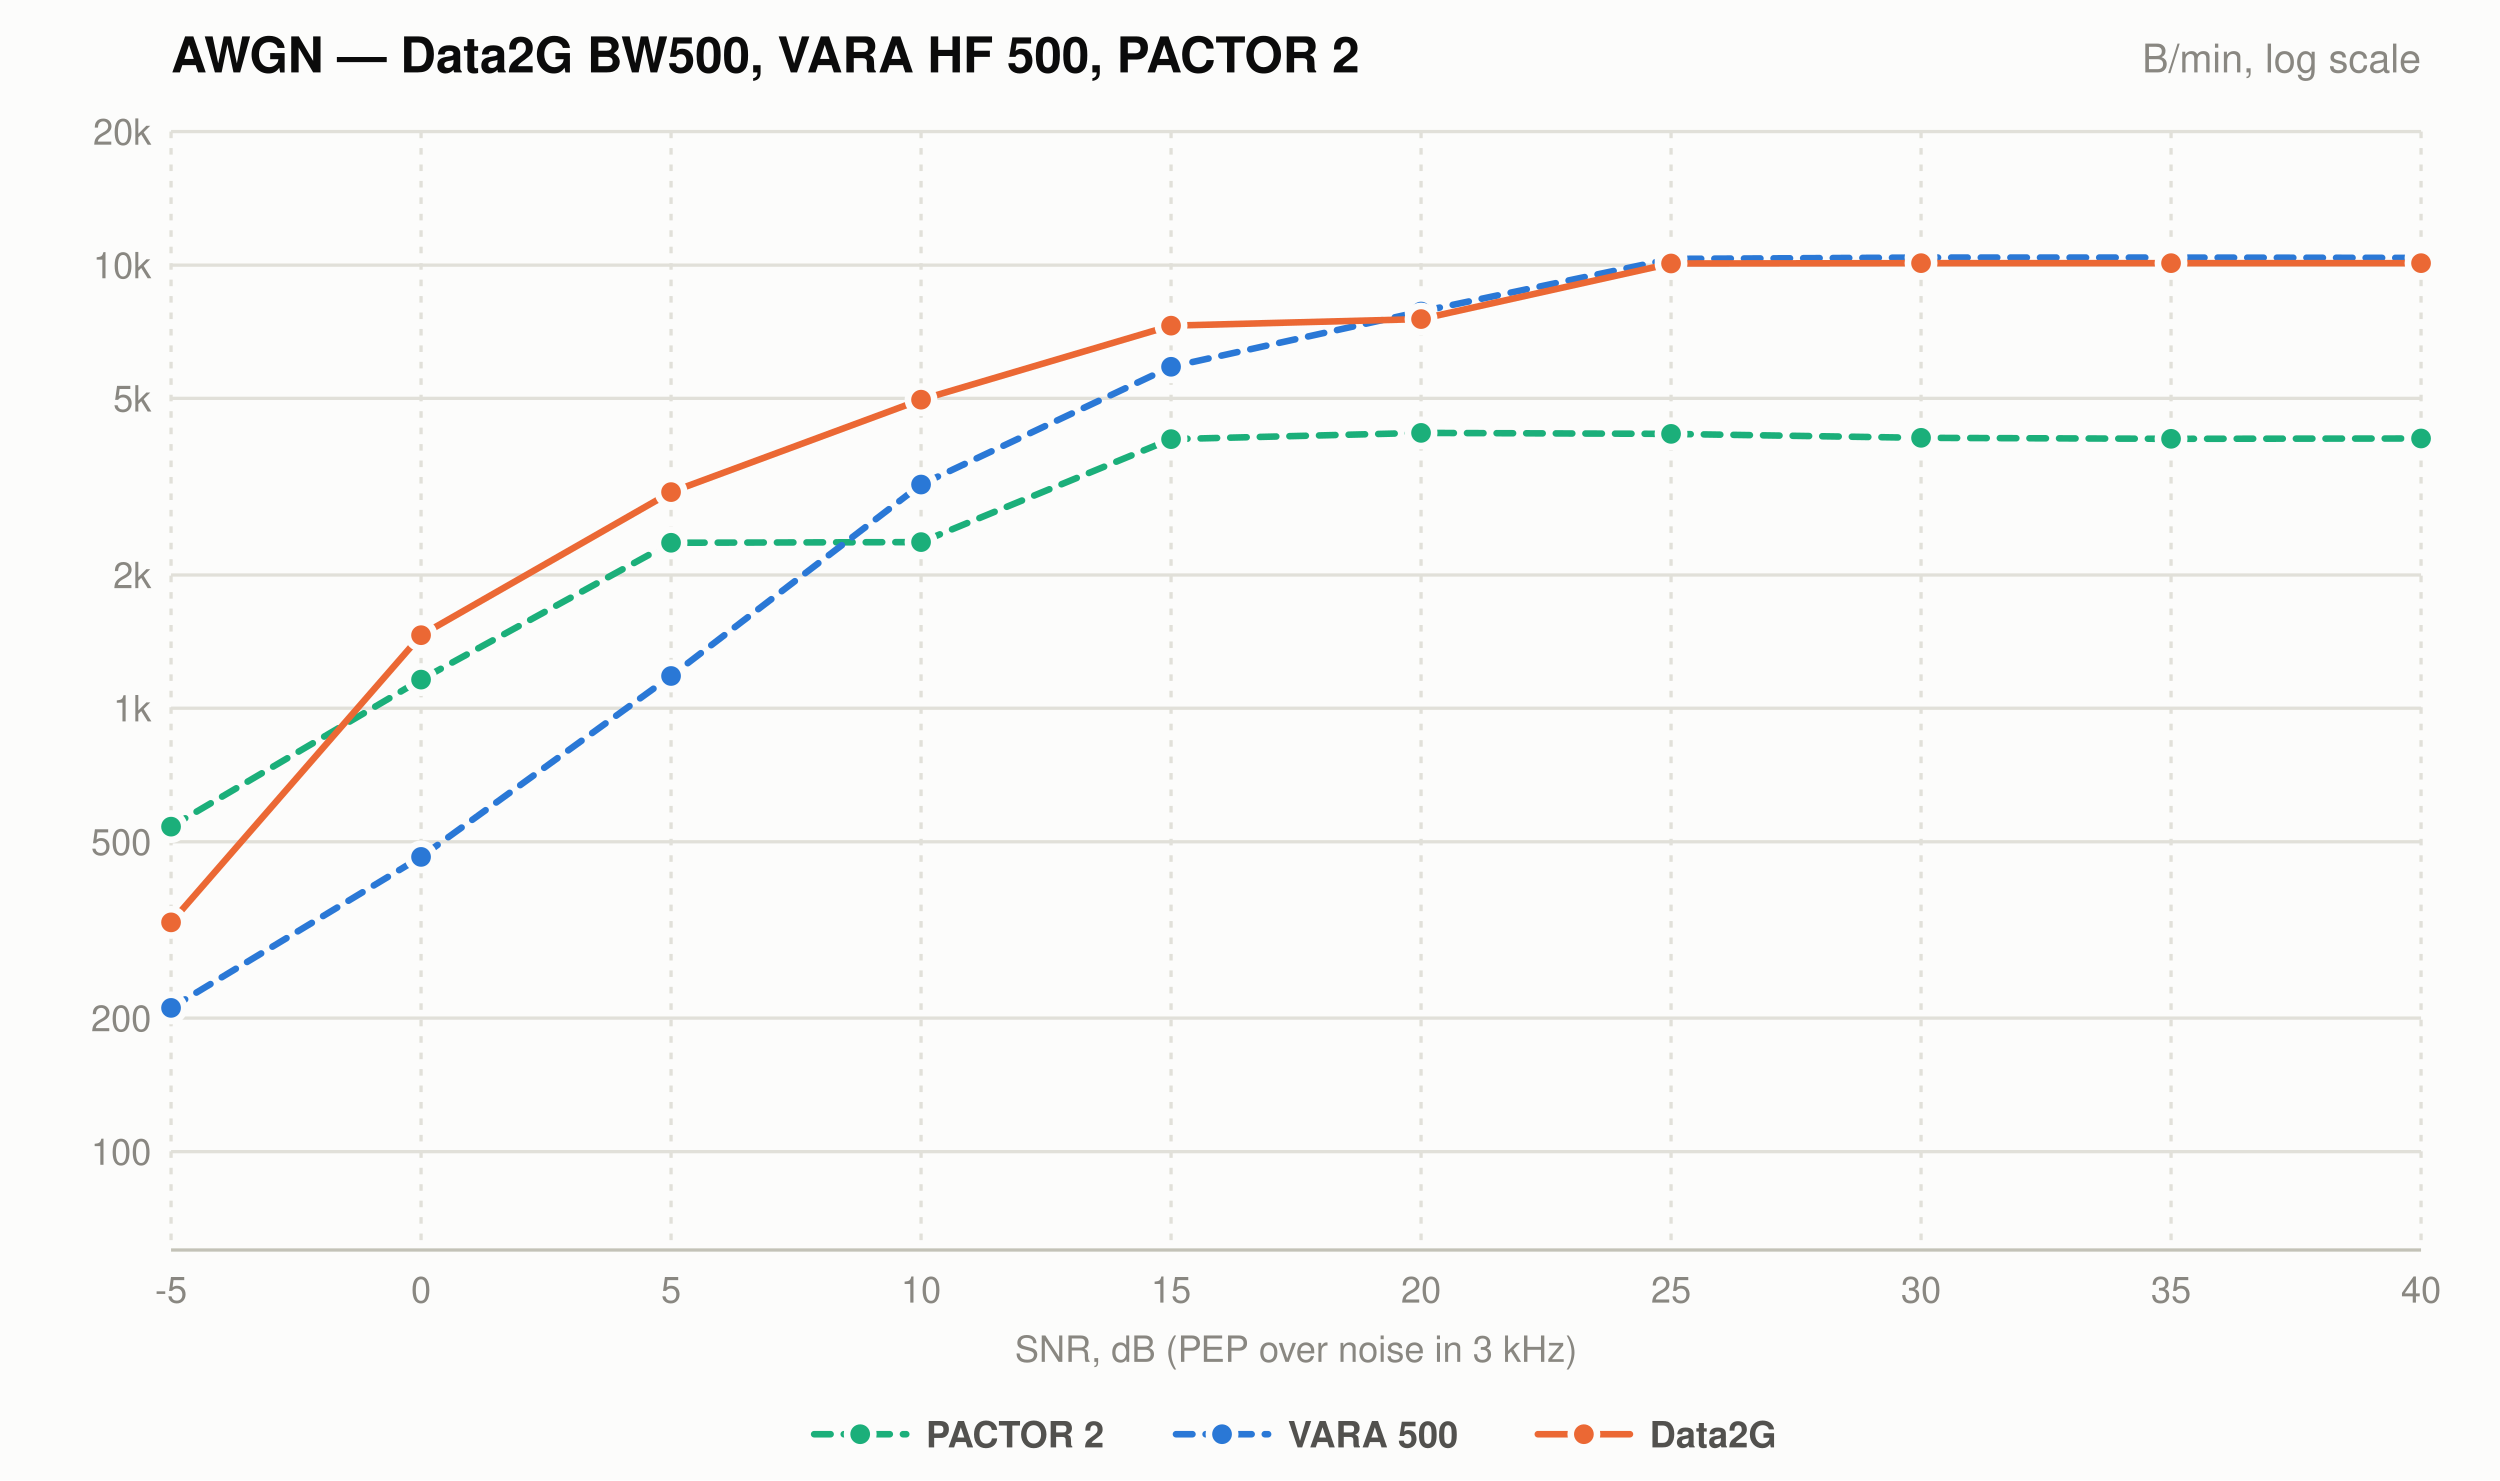
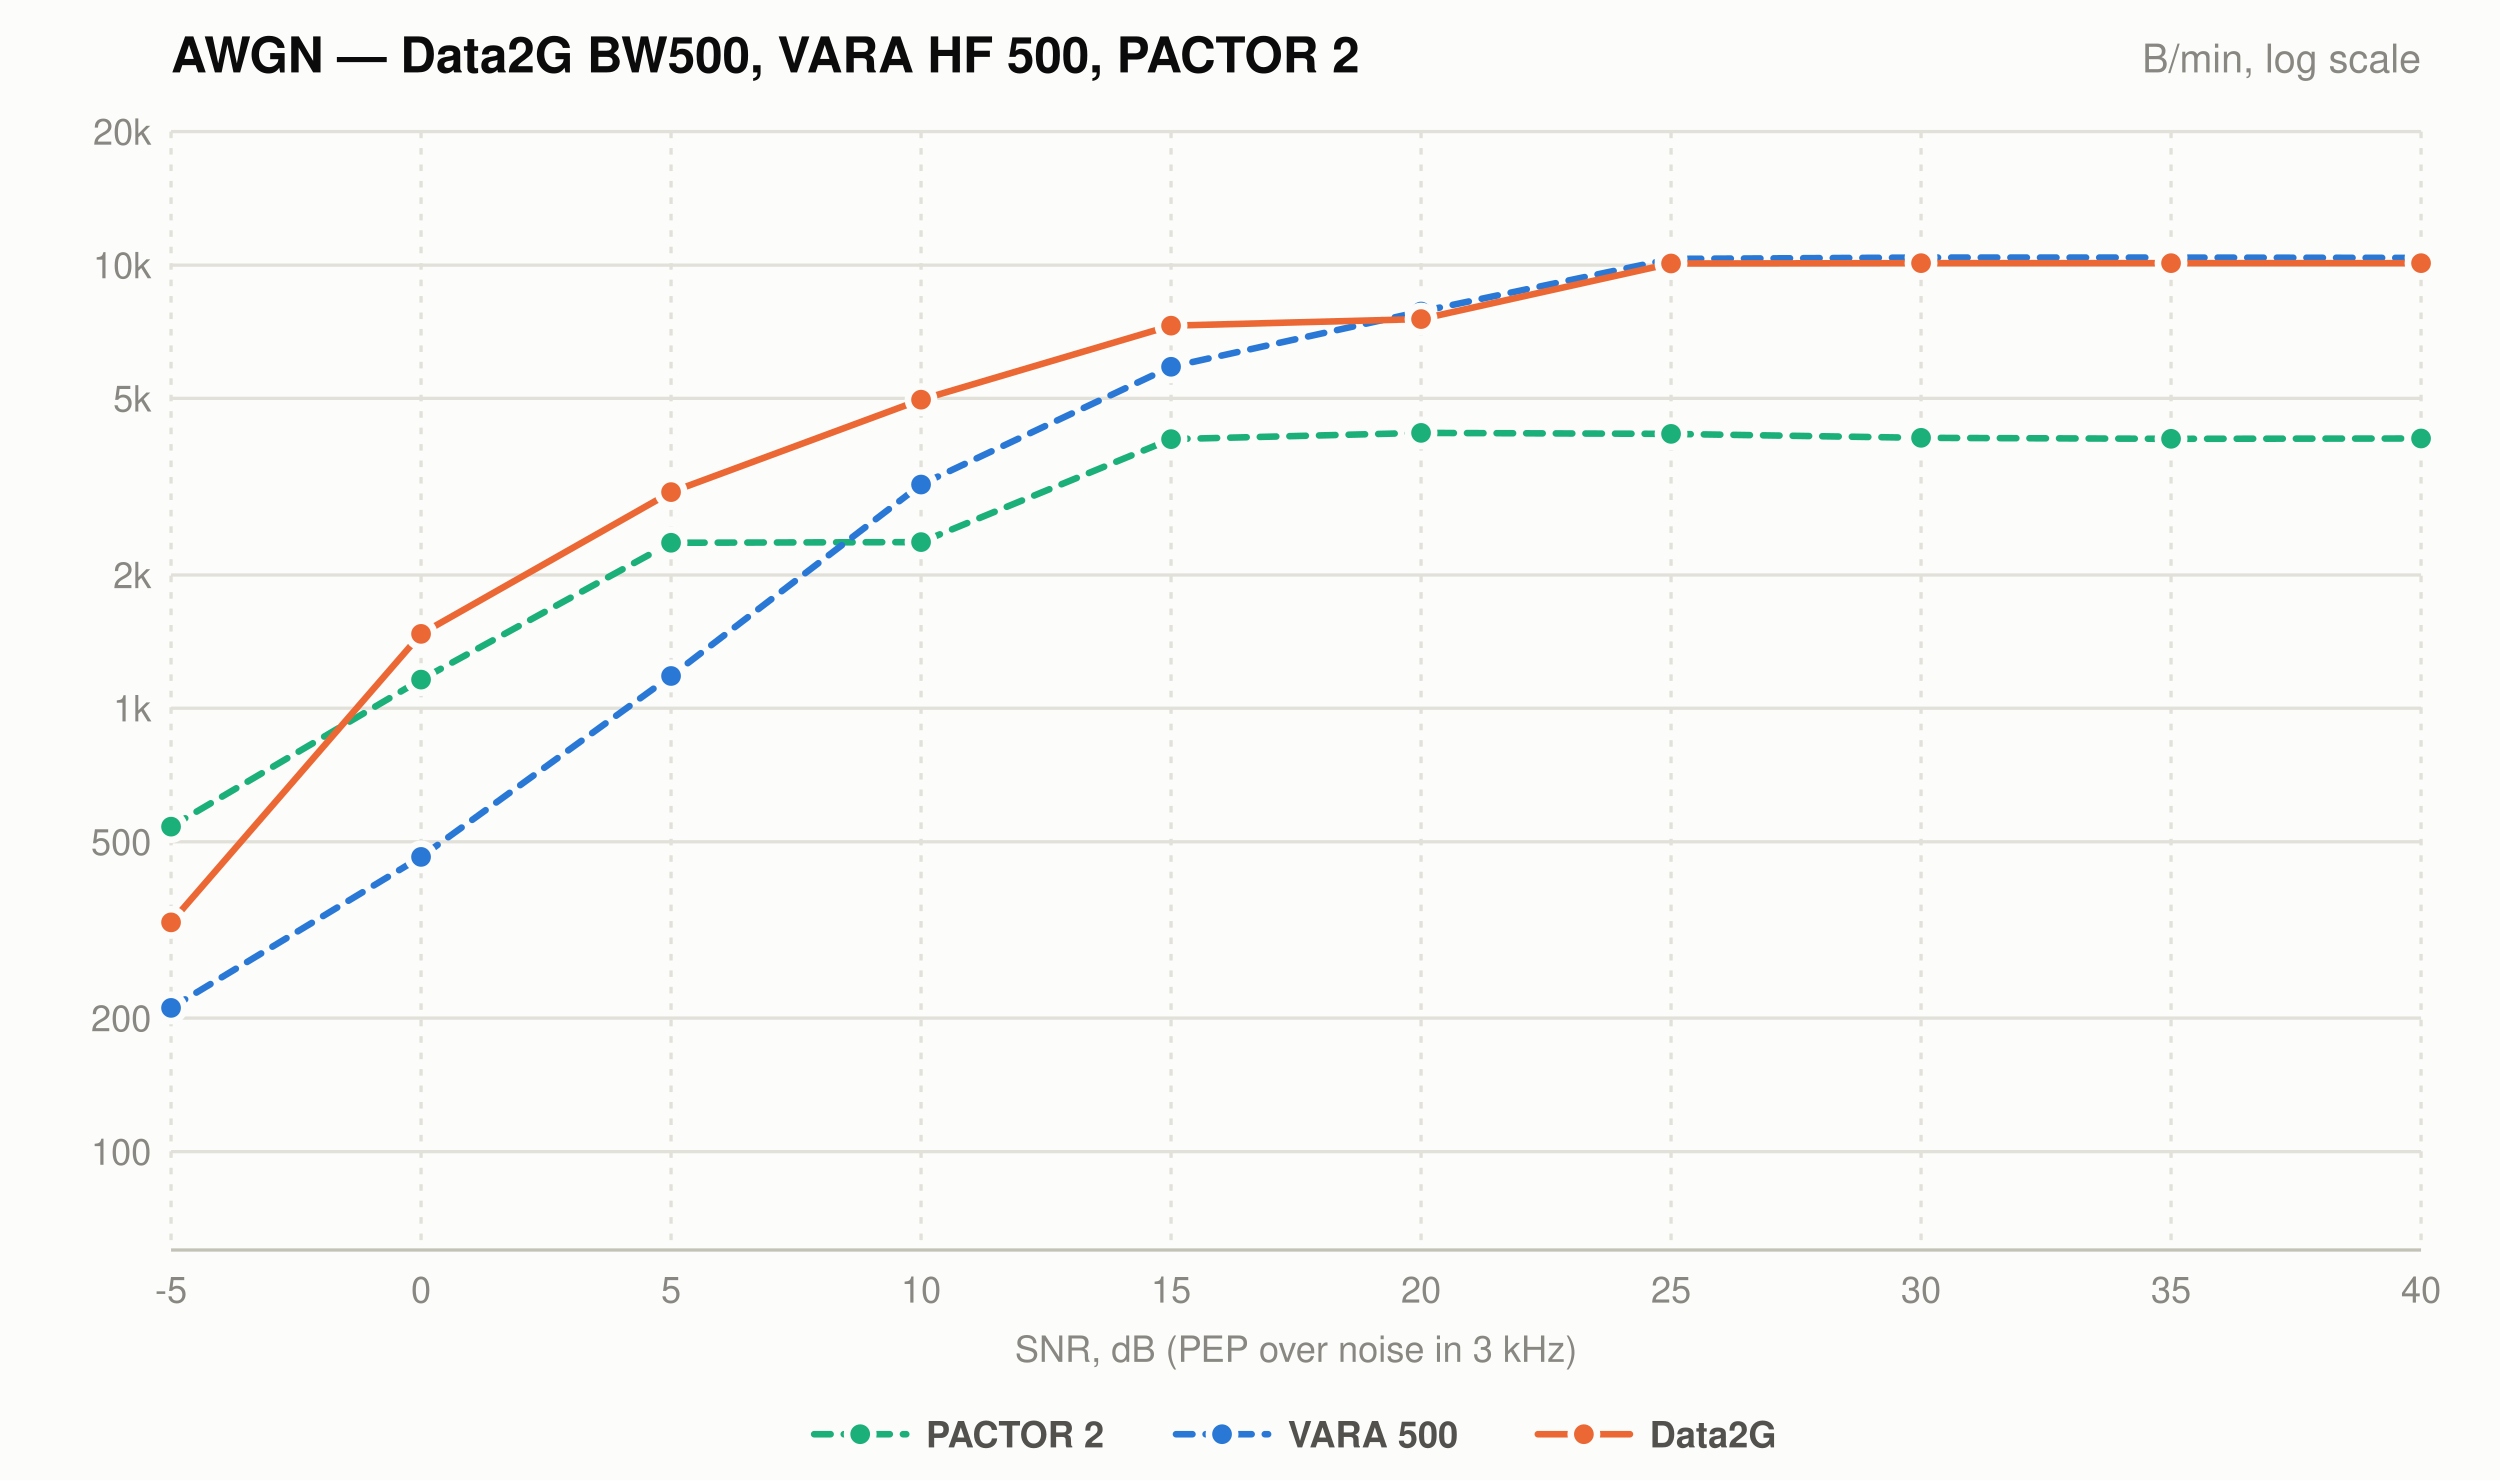
<svg xmlns="http://www.w3.org/2000/svg" viewBox="0 0 760 450" width="760" height="450" font-family="-apple-system, BlinkMacSystemFont, 'Segoe UI', Helvetica, Arial, sans-serif">
  <rect width="760" height="450" fill="#fcfcfb" />
  <text x="52" y="22" font-size="15" font-weight="600" fill="#0b0b0b">AWGN — Data2G BW500, VARA HF 500, PACTOR 2</text>
  <text x="736" y="22" font-size="12" fill="#898781" text-anchor="end">B/min, log scale</text>
  <line x1="52" x2="736" y1="350.1" y2="350.1" stroke="#e1e0d9" />
  <text x="46" y="354.1" font-size="11" fill="#898781" text-anchor="end">100</text>
  <line x1="52" x2="736" y1="309.5" y2="309.5" stroke="#e1e0d9" />
  <text x="46" y="313.5" font-size="11" fill="#898781" text-anchor="end">200</text>
  <line x1="52" x2="736" y1="255.9" y2="255.9" stroke="#e1e0d9" />
  <text x="46" y="259.9" font-size="11" fill="#898781" text-anchor="end">500</text>
  <line x1="52" x2="736" y1="215.3" y2="215.3" stroke="#e1e0d9" />
  <text x="46" y="219.3" font-size="11" fill="#898781" text-anchor="end">1k</text>
  <line x1="52" x2="736" y1="174.8" y2="174.8" stroke="#e1e0d9" />
  <text x="46" y="178.8" font-size="11" fill="#898781" text-anchor="end">2k</text>
  <line x1="52" x2="736" y1="121.1" y2="121.1" stroke="#e1e0d9" />
  <text x="46" y="125.1" font-size="11" fill="#898781" text-anchor="end">5k</text>
  <line x1="52" x2="736" y1="80.6" y2="80.6" stroke="#e1e0d9" />
  <text x="46" y="84.6" font-size="11" fill="#898781" text-anchor="end">10k</text>
  <line x1="52" x2="736" y1="40.0" y2="40.0" stroke="#e1e0d9" />
  <text x="46" y="44.0" font-size="11" fill="#898781" text-anchor="end">20k</text>
  <line x1="52.0" x2="52.0" y1="40" y2="380" stroke="#e1e0d9" stroke-dasharray="2 3" />
  <text x="52.0" y="396" font-size="11" fill="#898781" text-anchor="middle">-5</text>
  <line x1="128.0" x2="128.0" y1="40" y2="380" stroke="#e1e0d9" stroke-dasharray="2 3" />
  <text x="128.0" y="396" font-size="11" fill="#898781" text-anchor="middle">0</text>
  <line x1="204.0" x2="204.0" y1="40" y2="380" stroke="#e1e0d9" stroke-dasharray="2 3" />
  <text x="204.0" y="396" font-size="11" fill="#898781" text-anchor="middle">5</text>
  <line x1="280.0" x2="280.0" y1="40" y2="380" stroke="#e1e0d9" stroke-dasharray="2 3" />
  <text x="280.0" y="396" font-size="11" fill="#898781" text-anchor="middle">10</text>
  <line x1="356.0" x2="356.0" y1="40" y2="380" stroke="#e1e0d9" stroke-dasharray="2 3" />
  <text x="356.0" y="396" font-size="11" fill="#898781" text-anchor="middle">15</text>
  <line x1="432.0" x2="432.0" y1="40" y2="380" stroke="#e1e0d9" stroke-dasharray="2 3" />
  <text x="432.0" y="396" font-size="11" fill="#898781" text-anchor="middle">20</text>
  <line x1="508.0" x2="508.0" y1="40" y2="380" stroke="#e1e0d9" stroke-dasharray="2 3" />
  <text x="508.0" y="396" font-size="11" fill="#898781" text-anchor="middle">25</text>
  <line x1="584.0" x2="584.0" y1="40" y2="380" stroke="#e1e0d9" stroke-dasharray="2 3" />
  <text x="584.0" y="396" font-size="11" fill="#898781" text-anchor="middle">30</text>
  <line x1="660.0" x2="660.0" y1="40" y2="380" stroke="#e1e0d9" stroke-dasharray="2 3" />
  <text x="660.0" y="396" font-size="11" fill="#898781" text-anchor="middle">35</text>
  <line x1="736.0" x2="736.0" y1="40" y2="380" stroke="#e1e0d9" stroke-dasharray="2 3" />
  <text x="736.0" y="396" font-size="11" fill="#898781" text-anchor="middle">40</text>
  <line x1="52" x2="736" y1="380" y2="380" stroke="#c3c2b7" />
  <text x="394.0" y="414" font-size="11" fill="#898781" text-anchor="middle">SNR, dB (PEP over noise in 3 kHz)</text>
  <path d="M52.0,251.3L128.0,206.6L204.0,165.0L280.0,164.8L356.0,133.5L432.0,131.6L508.0,131.9L584.0,133.1L660.0,133.4L736.0,133.3" fill="none" stroke="#1baf7a" stroke-width="2" stroke-linejoin="round" stroke-linecap="round" stroke-dasharray="5 4" />
  <circle cx="52.0" cy="251.3" r="4" fill="#1baf7a" stroke="#fcfcfb" stroke-width="2" />
  <circle cx="128.0" cy="206.6" r="4" fill="#1baf7a" stroke="#fcfcfb" stroke-width="2" />
  <circle cx="204.0" cy="165.0" r="4" fill="#1baf7a" stroke="#fcfcfb" stroke-width="2" />
  <circle cx="280.0" cy="164.8" r="4" fill="#1baf7a" stroke="#fcfcfb" stroke-width="2" />
  <circle cx="356.0" cy="133.5" r="4" fill="#1baf7a" stroke="#fcfcfb" stroke-width="2" />
  <circle cx="432.0" cy="131.6" r="4" fill="#1baf7a" stroke="#fcfcfb" stroke-width="2" />
  <circle cx="508.0" cy="131.9" r="4" fill="#1baf7a" stroke="#fcfcfb" stroke-width="2" />
  <circle cx="584.0" cy="133.1" r="4" fill="#1baf7a" stroke="#fcfcfb" stroke-width="2" />
  <circle cx="660.0" cy="133.4" r="4" fill="#1baf7a" stroke="#fcfcfb" stroke-width="2" />
  <circle cx="736.0" cy="133.3" r="4" fill="#1baf7a" stroke="#fcfcfb" stroke-width="2" />
  <path d="M52.0,306.4L128.0,260.5L204.0,205.5L280.0,147.3L356.0,111.5L432.0,94.7L508.0,78.7L584.0,78.3L660.0,78.3L736.0,78.4" fill="none" stroke="#2a78d6" stroke-width="2" stroke-linejoin="round" stroke-linecap="round" stroke-dasharray="5 4" />
  <circle cx="52.0" cy="306.4" r="4" fill="#2a78d6" stroke="#fcfcfb" stroke-width="2" />
  <circle cx="128.0" cy="260.5" r="4" fill="#2a78d6" stroke="#fcfcfb" stroke-width="2" />
  <circle cx="204.0" cy="205.5" r="4" fill="#2a78d6" stroke="#fcfcfb" stroke-width="2" />
  <circle cx="280.0" cy="147.3" r="4" fill="#2a78d6" stroke="#fcfcfb" stroke-width="2" />
  <circle cx="356.0" cy="111.5" r="4" fill="#2a78d6" stroke="#fcfcfb" stroke-width="2" />
  <circle cx="432.0" cy="94.7" r="4" fill="#2a78d6" stroke="#fcfcfb" stroke-width="2" />
  <circle cx="508.0" cy="78.7" r="4" fill="#2a78d6" stroke="#fcfcfb" stroke-width="2" />
  <circle cx="584.0" cy="78.3" r="4" fill="#2a78d6" stroke="#fcfcfb" stroke-width="2" />
  <circle cx="660.0" cy="78.3" r="4" fill="#2a78d6" stroke="#fcfcfb" stroke-width="2" />
  <circle cx="736.0" cy="78.4" r="4" fill="#2a78d6" stroke="#fcfcfb" stroke-width="2" />
-   <path d="M52.0,280.4L128.0,193.1L204.0,149.6L280.0,121.5L356.0,99.0L432.0,97.0L508.0,80.1L584.0,80.0L660.0,80.0L736.0,80.0" fill="none" stroke="#eb6834" stroke-width="2" stroke-linejoin="round" stroke-linecap="round" />
+   <path d="M52.0,280.4L128.0,192.7L204.0,149.6L280.0,121.5L356.0,99.0L432.0,97.0L508.0,80.1L584.0,80.0L660.0,80.0L736.0,80.0" fill="none" stroke="#eb6834" stroke-width="2" stroke-linejoin="round" stroke-linecap="round" />
  <circle cx="52.0" cy="280.4" r="4" fill="#eb6834" stroke="#fcfcfb" stroke-width="2" />
-   <circle cx="128.0" cy="193.1" r="4" fill="#eb6834" stroke="#fcfcfb" stroke-width="2" />
+   <circle cx="128.0" cy="192.7" r="4" fill="#eb6834" stroke="#fcfcfb" stroke-width="2" />
  <circle cx="204.0" cy="149.6" r="4" fill="#eb6834" stroke="#fcfcfb" stroke-width="2" />
  <circle cx="280.0" cy="121.5" r="4" fill="#eb6834" stroke="#fcfcfb" stroke-width="2" />
  <circle cx="356.0" cy="99.0" r="4" fill="#eb6834" stroke="#fcfcfb" stroke-width="2" />
  <circle cx="432.0" cy="97.0" r="4" fill="#eb6834" stroke="#fcfcfb" stroke-width="2" />
  <circle cx="508.0" cy="80.1" r="4" fill="#eb6834" stroke="#fcfcfb" stroke-width="2" />
  <circle cx="584.0" cy="80.0" r="4" fill="#eb6834" stroke="#fcfcfb" stroke-width="2" />
  <circle cx="660.0" cy="80.0" r="4" fill="#eb6834" stroke="#fcfcfb" stroke-width="2" />
  <circle cx="736.0" cy="80.0" r="4" fill="#eb6834" stroke="#fcfcfb" stroke-width="2" />
  <line x1="247.5" x2="275.5" y1="436" y2="436" stroke="#1baf7a" stroke-width="2" stroke-linecap="round" stroke-dasharray="5 4" />
  <circle cx="261.5" cy="436" r="4" fill="#1baf7a" stroke="#fcfcfb" stroke-width="2" />
  <text x="281.5" y="440" font-size="11" font-weight="600" fill="#52514e">PACTOR 2</text>
  <line x1="357.5" x2="385.5" y1="436" y2="436" stroke="#2a78d6" stroke-width="2" stroke-linecap="round" stroke-dasharray="5 4" />
  <circle cx="371.5" cy="436" r="4" fill="#2a78d6" stroke="#fcfcfb" stroke-width="2" />
  <text x="391.5" y="440" font-size="11" font-weight="600" fill="#52514e">VARA 500</text>
  <line x1="467.5" x2="495.5" y1="436" y2="436" stroke="#eb6834" stroke-width="2" stroke-linecap="round" />
  <circle cx="481.5" cy="436" r="4" fill="#eb6834" stroke="#fcfcfb" stroke-width="2" />
  <text x="501.5" y="440" font-size="11" font-weight="600" fill="#52514e">Data2G</text>
</svg>
